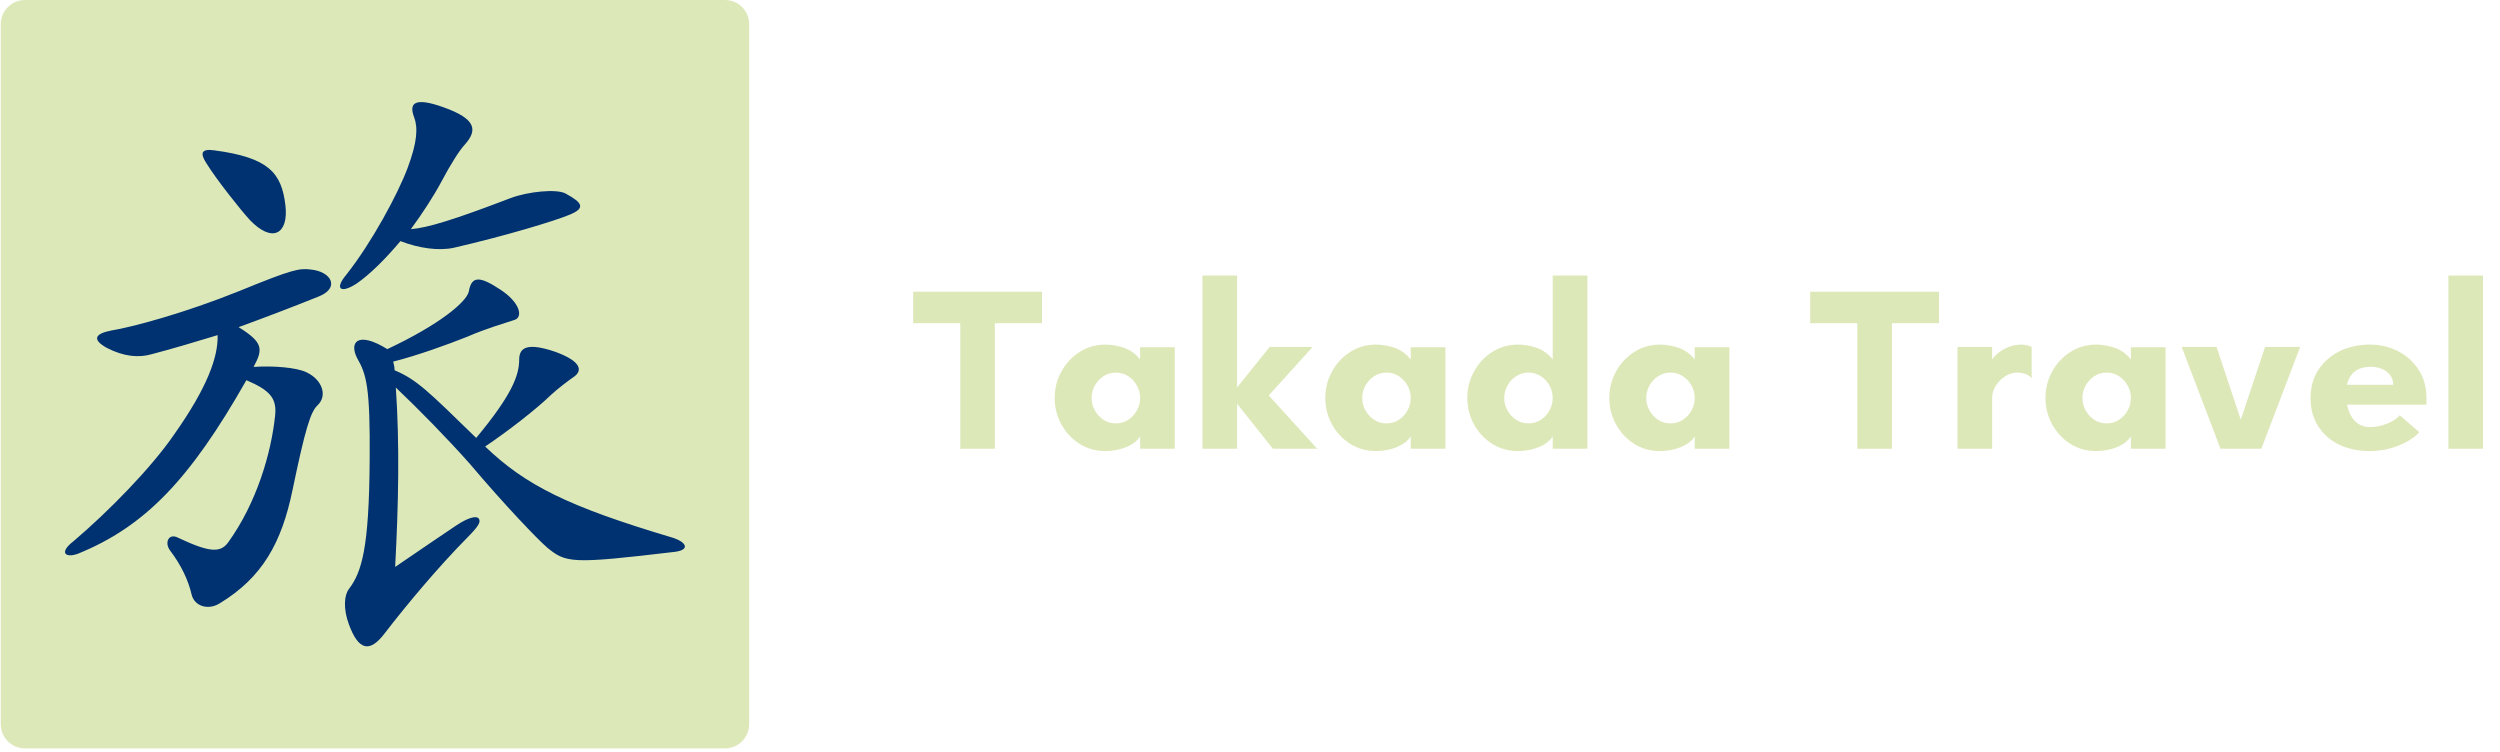
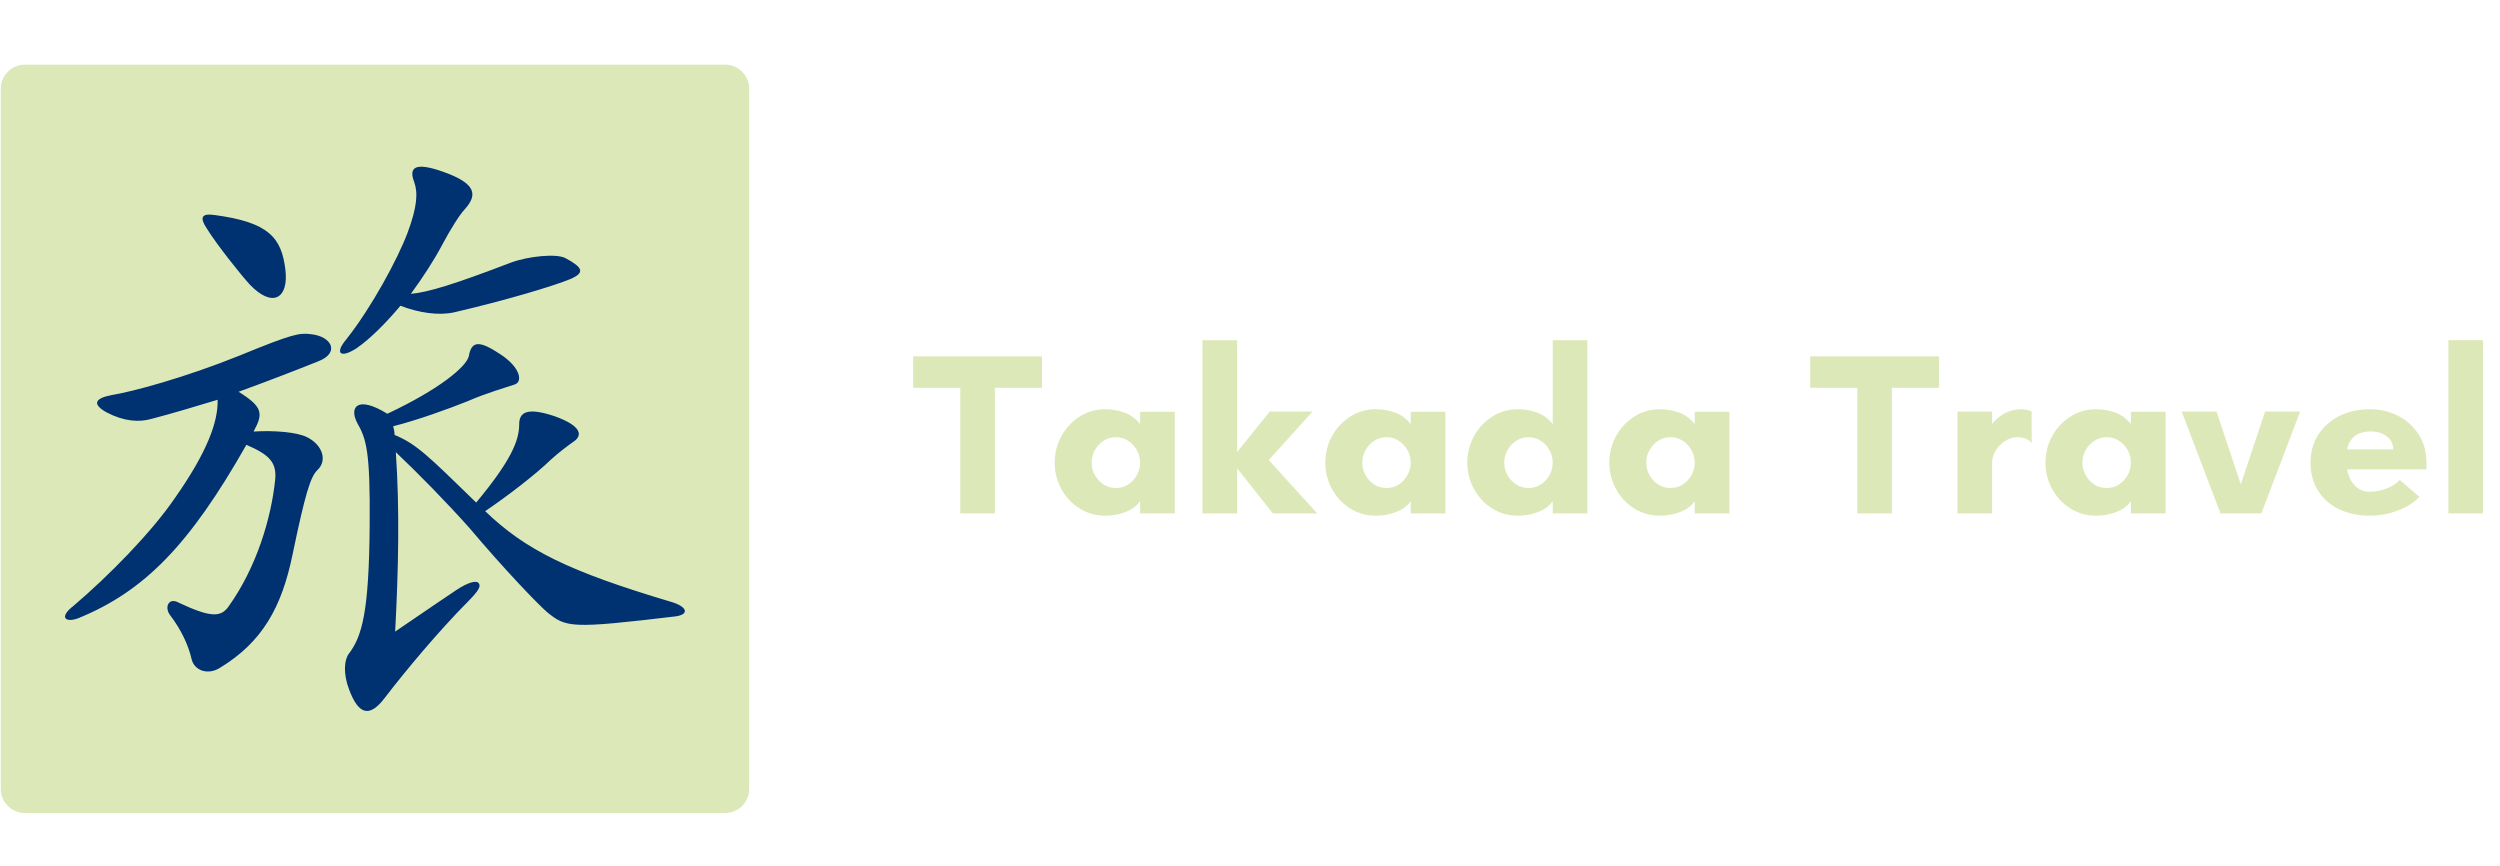
- <svg xmlns="http://www.w3.org/2000/svg" width="722" zoomAndPan="magnify" viewBox="0 0 541.5 162.75" height="217" preserveAspectRatio="xMidYMid meet" version="1.0">
+ <svg xmlns="http://www.w3.org/2000/svg" width="722" zoomAndPan="magnify" viewBox="0 -14 541.5 187.5" height="250" preserveAspectRatio="xMidYMid meet" version="1.0">
  <defs>
    <g />
    <clipPath id="b401d73537">
      <path d="M 0.164 0 L 163 0 L 163 162.5 L 0.164 162.5 Z M 0.164 0 " clip-rule="nonzero" />
    </clipPath>
    <clipPath id="aa575e9ed6">
      <path d="M 0.164 0 L 162.27 0 L 162.27 162.105 L 0.164 162.105 Z M 0.164 0 " clip-rule="nonzero" />
    </clipPath>
    <clipPath id="1f067a6125">
      <path d="M 5.406 0 L 157.027 0 C 159.926 0 162.27 2.348 162.27 5.242 L 162.27 156.863 C 162.27 159.758 159.926 162.105 157.027 162.105 L 5.406 162.105 C 2.512 162.105 0.164 159.758 0.164 156.863 L 0.164 5.242 C 0.164 2.348 2.512 0 5.406 0 Z M 5.406 0 " clip-rule="nonzero" />
    </clipPath>
    <clipPath id="955c4f5ffd">
      <path d="M 0.164 0 L 162.27 0 L 162.27 162.105 L 0.164 162.105 Z M 0.164 0 " clip-rule="nonzero" />
    </clipPath>
    <clipPath id="ca7269095d">
      <path d="M 5.406 0 L 157.027 0 C 159.926 0 162.27 2.348 162.27 5.242 L 162.27 156.863 C 162.27 159.758 159.926 162.105 157.027 162.105 L 5.406 162.105 C 2.512 162.105 0.164 159.758 0.164 156.863 L 0.164 5.242 C 0.164 2.348 2.512 0 5.406 0 Z M 5.406 0 " clip-rule="nonzero" />
    </clipPath>
    <clipPath id="254c9e91b6">
      <rect x="0" width="163" y="0" height="163" />
    </clipPath>
    <clipPath id="639610d410">
      <rect x="0" width="163" y="0" height="163" />
    </clipPath>
    <clipPath id="84e8b2ad8d">
      <path d="M 196 51 L 540.836 51 L 540.836 111 L 196 111 Z M 196 51 " clip-rule="nonzero" />
    </clipPath>
    <clipPath id="b459cbfa56">
      <rect x="0" width="345" y="0" height="60" />
    </clipPath>
  </defs>
  <g clip-path="url(#b401d73537)">
    <g transform="matrix(1, 0, 0, 1, 0.000000000000000028, 0)">
      <g clip-path="url(#639610d410)">
        <g clip-path="url(#aa575e9ed6)">
          <g clip-path="url(#1f067a6125)">
            <g transform="matrix(1, 0, 0, 1, 0.000000000000000028, 0)">
              <g clip-path="url(#254c9e91b6)">
                <g clip-path="url(#955c4f5ffd)">
                  <g clip-path="url(#ca7269095d)">
                    <path fill="#dde8b9" d="M 0.164 0 L 162.27 0 L 162.27 162.105 L 0.164 162.105 Z M 0.164 0 " fill-opacity="1" fill-rule="nonzero" />
                  </g>
                </g>
              </g>
            </g>
          </g>
        </g>
        <path fill="#003171" d="M 51.68 70.859 C 57.02 74.18 57.02 75.613 54.922 79.473 C 59.305 79.18 64.258 79.609 66.375 80.633 C 69.738 82.207 71.031 85.656 68.773 87.797 C 67.227 89.234 66.078 93.117 63.383 106.031 C 61.004 117.656 56.77 125.113 47.574 130.691 C 45.02 132.27 42.051 131.273 41.484 128.699 C 40.781 125.68 39.23 122.371 36.828 119.223 C 35.559 117.512 36.539 115.352 38.652 116.508 C 45.316 119.652 47.711 119.793 49.402 117.512 C 55.617 108.895 58.754 98.129 59.598 89.941 C 59.973 86.23 58.441 84.523 53.367 82.348 C 41.074 104.004 31.316 114.07 16.871 119.941 C 14.074 120.938 12.758 119.652 15.922 117.227 C 23.371 110.898 32.719 101.43 37.809 93.98 C 44.879 83.941 47.277 77.32 47.137 72.59 C 42.324 74.043 37.668 75.461 32.719 76.754 C 30.164 77.473 26.906 77.32 23.09 75.324 C 20.02 73.613 20.402 72.309 24.074 71.594 C 28.617 70.859 39.934 67.84 51.957 62.988 C 63.234 58.367 64.789 58.082 67.223 58.367 C 71.867 58.801 73.73 62.426 68.895 64.277 C 62.852 66.699 57.188 68.852 51.676 70.859 Z M 54.078 47.605 C 52.23 45.613 46.867 38.871 44.742 35.418 C 43.332 33.277 43.473 32.141 46.434 32.566 C 58.188 34.129 61 37.438 61.82 44.469 C 62.551 50.645 59.031 52.809 54.078 47.609 Z M 98.328 53.66 C 95.07 54.375 90.805 53.797 86.734 52.227 C 83.613 55.945 80.211 59.367 77.25 61.418 C 73.73 63.703 72.43 62.566 74.988 59.531 C 80.539 52.516 86.164 42.039 88.277 36.418 C 90.41 30.715 90.547 27.66 89.695 25.375 C 88.555 22.375 89.695 20.953 96.07 23.238 C 103.273 25.797 103.395 28.254 100.707 31.285 C 99.602 32.43 97.609 35.562 95.629 39.305 C 93.938 42.477 91.527 46.184 88.992 49.641 C 92.652 49.336 98.32 47.605 110.617 42.898 C 114.426 41.473 120.516 40.883 122.465 41.898 C 126.156 43.895 126.871 45.039 123.473 46.469 C 120.094 47.891 109.492 51.078 98.32 53.66 Z M 118.41 118.508 C 116.574 116.934 109.355 109.461 101.723 100.41 C 96.625 94.691 90.695 88.652 85.738 83.945 C 86.586 96.426 86.309 109.324 85.59 122.797 C 92.23 118.223 96.77 115.227 98.891 113.77 C 101.297 112.184 103.141 111.617 103.703 112.328 C 104.234 113.047 103.559 114.07 101.293 116.371 C 94.922 122.797 87.852 131.277 83.328 137.172 C 80.07 141.461 77.672 140.887 75.594 135.301 C 74.293 131.84 74.559 128.844 75.594 127.555 C 78.395 123.828 79.941 118.652 80.07 99.695 C 80.207 83.805 79.363 81.066 77.375 77.609 C 75.594 74.188 77.375 71.598 83.898 75.617 C 95.215 70.297 101.023 65.422 101.551 63.137 C 102.129 59.668 103.984 59.828 108.348 62.711 C 112.723 65.559 113.297 68.699 111.465 69.285 C 109.773 69.863 105.254 71.156 101.293 72.902 C 97.023 74.613 90.273 77.043 85.164 78.324 C 85.32 78.891 85.465 79.613 85.465 80.203 C 90.273 82.211 92.809 84.801 103.141 94.855 C 110.781 85.668 112.457 81.363 112.457 77.902 C 112.457 75.188 114.309 74.188 120.211 76.18 C 126.16 78.328 126.008 80.336 124.465 81.496 C 123.047 82.488 120.938 84.078 119.363 85.52 C 115.984 88.801 109.77 93.562 105.086 96.715 C 113.879 105.164 123.191 109.754 145.402 116.375 C 148.777 117.367 149.504 119.09 146.242 119.52 C 123.477 122.227 122.625 121.953 118.406 118.516 Z M 118.41 118.508 " fill-opacity="1" fill-rule="nonzero" />
      </g>
    </g>
  </g>
  <g clip-path="url(#84e8b2ad8d)">
    <g transform="matrix(1, 0, 0, 1, 196, 51)">
      <g clip-path="url(#b459cbfa56)">
        <g fill="#dde8b9" fill-opacity="1">
          <g transform="translate(0.788205, 46.20242)">
            <g>
              <path d="M 11.203 0 L 11.203 -27.203 L 1 -27.203 L 1 -34.016 L 28.906 -34.016 L 28.906 -27.203 L 18.703 -27.203 L 18.703 0 Z M 11.203 0 " />
            </g>
          </g>
        </g>
        <g fill="#dde8b9" fill-opacity="1">
          <g transform="translate(30.69568, 46.20242)">
            <g>
              <path d="M 12.703 0.5 C 10.641 0.5 8.77 -0.031 7.094 -1.094 C 5.426 -2.164 4.117 -3.578 3.172 -5.328 C 2.223 -7.078 1.75 -8.969 1.75 -11 C 1.75 -13.031 2.223 -14.922 3.172 -16.672 C 4.117 -18.43 5.426 -19.852 7.094 -20.938 C 8.77 -22.02 10.641 -22.562 12.703 -22.562 C 14.098 -22.562 15.461 -22.328 16.797 -21.859 C 18.141 -21.391 19.289 -20.555 20.25 -19.359 L 20.25 -22 L 27.766 -22 L 27.766 0 L 20.25 0 L 20.25 -2.656 C 19.75 -1.914 19.082 -1.312 18.25 -0.844 C 17.414 -0.383 16.516 -0.043 15.547 0.172 C 14.586 0.391 13.641 0.5 12.703 0.5 Z M 15 -5.5 C 16 -5.5 16.891 -5.754 17.672 -6.266 C 18.461 -6.785 19.086 -7.461 19.547 -8.297 C 20.016 -9.129 20.25 -10.031 20.25 -11 C 20.25 -11.969 20.016 -12.867 19.547 -13.703 C 19.086 -14.535 18.461 -15.207 17.672 -15.719 C 16.891 -16.238 16 -16.5 15 -16.5 C 14 -16.5 13.109 -16.238 12.328 -15.719 C 11.547 -15.207 10.922 -14.535 10.453 -13.703 C 9.984 -12.867 9.75 -11.969 9.75 -11 C 9.75 -10.031 9.984 -9.129 10.453 -8.297 C 10.922 -7.461 11.547 -6.785 12.328 -6.266 C 13.109 -5.754 14 -5.5 15 -5.5 Z M 15 -5.5 " />
            </g>
          </g>
        </g>
        <g fill="#dde8b9" fill-opacity="1">
          <g transform="translate(61.45338, 46.20242)">
            <g>
              <path d="M 3 0 L 3 -37.516 L 10.5 -37.516 L 10.5 -13.297 L 17.562 -22.062 L 26.859 -22.062 L 17.359 -11.547 L 27.859 0 L 18.25 0 L 10.5 -9.75 L 10.5 0 Z M 3 0 " />
            </g>
          </g>
        </g>
        <g fill="#dde8b9" fill-opacity="1">
          <g transform="translate(89.31034, 46.20242)">
            <g>
              <path d="M 12.703 0.5 C 10.641 0.5 8.77 -0.031 7.094 -1.094 C 5.426 -2.164 4.117 -3.578 3.172 -5.328 C 2.223 -7.078 1.75 -8.969 1.75 -11 C 1.75 -13.031 2.223 -14.922 3.172 -16.672 C 4.117 -18.43 5.426 -19.852 7.094 -20.938 C 8.77 -22.02 10.641 -22.562 12.703 -22.562 C 14.098 -22.562 15.461 -22.328 16.797 -21.859 C 18.141 -21.391 19.289 -20.555 20.25 -19.359 L 20.25 -22 L 27.766 -22 L 27.766 0 L 20.25 0 L 20.25 -2.656 C 19.75 -1.914 19.082 -1.312 18.25 -0.844 C 17.414 -0.383 16.516 -0.043 15.547 0.172 C 14.586 0.391 13.641 0.5 12.703 0.5 Z M 15 -5.5 C 16 -5.5 16.891 -5.754 17.672 -6.266 C 18.461 -6.785 19.086 -7.461 19.547 -8.297 C 20.016 -9.129 20.25 -10.031 20.25 -11 C 20.25 -11.969 20.016 -12.867 19.547 -13.703 C 19.086 -14.535 18.461 -15.207 17.672 -15.719 C 16.891 -16.238 16 -16.5 15 -16.5 C 14 -16.5 13.109 -16.238 12.328 -15.719 C 11.547 -15.207 10.922 -14.535 10.453 -13.703 C 9.984 -12.867 9.75 -11.969 9.75 -11 C 9.75 -10.031 9.984 -9.129 10.453 -8.297 C 10.922 -7.461 11.547 -6.785 12.328 -6.266 C 13.109 -5.754 14 -5.5 15 -5.5 Z M 15 -5.5 " />
            </g>
          </g>
        </g>
        <g fill="#dde8b9" fill-opacity="1">
          <g transform="translate(120.068, 46.20242)">
            <g>
              <path d="M 12.703 0.5 C 10.641 0.5 8.77 -0.031 7.094 -1.094 C 5.426 -2.164 4.117 -3.578 3.172 -5.328 C 2.223 -7.078 1.75 -8.969 1.75 -11 C 1.75 -13.031 2.223 -14.922 3.172 -16.672 C 4.117 -18.43 5.426 -19.852 7.094 -20.938 C 8.77 -22.02 10.641 -22.562 12.703 -22.562 C 14.098 -22.562 15.461 -22.328 16.797 -21.859 C 18.141 -21.391 19.289 -20.555 20.25 -19.359 L 20.25 -37.516 L 27.766 -37.516 L 27.766 0 L 20.25 0 L 20.25 -2.656 C 19.75 -1.914 19.082 -1.312 18.25 -0.844 C 17.414 -0.383 16.516 -0.043 15.547 0.172 C 14.586 0.391 13.641 0.5 12.703 0.5 Z M 15 -5.5 C 16 -5.5 16.891 -5.754 17.672 -6.266 C 18.461 -6.785 19.086 -7.461 19.547 -8.297 C 20.016 -9.129 20.25 -10.031 20.25 -11 C 20.25 -11.969 20.016 -12.867 19.547 -13.703 C 19.086 -14.535 18.461 -15.207 17.672 -15.719 C 16.891 -16.238 16 -16.5 15 -16.5 C 14 -16.5 13.109 -16.238 12.328 -15.719 C 11.547 -15.207 10.922 -14.535 10.453 -13.703 C 9.984 -12.867 9.75 -11.969 9.75 -11 C 9.75 -10.031 9.984 -9.129 10.453 -8.297 C 10.922 -7.461 11.547 -6.785 12.328 -6.266 C 13.109 -5.754 14 -5.5 15 -5.5 Z M 15 -5.5 " />
            </g>
          </g>
        </g>
        <g fill="#dde8b9" fill-opacity="1">
          <g transform="translate(150.8257, 46.20242)">
            <g>
              <path d="M 12.703 0.5 C 10.641 0.5 8.77 -0.031 7.094 -1.094 C 5.426 -2.164 4.117 -3.578 3.172 -5.328 C 2.223 -7.078 1.75 -8.969 1.75 -11 C 1.75 -13.031 2.223 -14.922 3.172 -16.672 C 4.117 -18.43 5.426 -19.852 7.094 -20.938 C 8.77 -22.02 10.641 -22.562 12.703 -22.562 C 14.098 -22.562 15.461 -22.328 16.797 -21.859 C 18.141 -21.391 19.289 -20.555 20.25 -19.359 L 20.25 -22 L 27.766 -22 L 27.766 0 L 20.25 0 L 20.25 -2.656 C 19.75 -1.914 19.082 -1.312 18.25 -0.844 C 17.414 -0.383 16.516 -0.043 15.547 0.172 C 14.586 0.391 13.641 0.5 12.703 0.5 Z M 15 -5.5 C 16 -5.5 16.891 -5.754 17.672 -6.266 C 18.461 -6.785 19.086 -7.461 19.547 -8.297 C 20.016 -9.129 20.25 -10.031 20.25 -11 C 20.25 -11.969 20.016 -12.867 19.547 -13.703 C 19.086 -14.535 18.461 -15.207 17.672 -15.719 C 16.891 -16.238 16 -16.5 15 -16.5 C 14 -16.5 13.109 -16.238 12.328 -15.719 C 11.547 -15.207 10.922 -14.535 10.453 -13.703 C 9.984 -12.867 9.75 -11.969 9.75 -11 C 9.75 -10.031 9.984 -9.129 10.453 -8.297 C 10.922 -7.461 11.547 -6.785 12.328 -6.266 C 13.109 -5.754 14 -5.5 15 -5.5 Z M 15 -5.5 " />
            </g>
          </g>
        </g>
        <g fill="#dde8b9" fill-opacity="1">
          <g transform="translate(181.5834, 46.20242)">
            <g />
          </g>
        </g>
        <g fill="#dde8b9" fill-opacity="1">
          <g transform="translate(195.0868, 46.20242)">
            <g>
              <path d="M 11.203 0 L 11.203 -27.203 L 1 -27.203 L 1 -34.016 L 28.906 -34.016 L 28.906 -27.203 L 18.703 -27.203 L 18.703 0 Z M 11.203 0 " />
            </g>
          </g>
        </g>
        <g fill="#dde8b9" fill-opacity="1">
          <g transform="translate(224.9943, 46.20242)">
            <g>
              <path d="M 3 0 L 3 -22.062 L 10.5 -22.062 L 10.5 -19.359 C 10.906 -19.922 11.422 -20.441 12.047 -20.922 C 12.68 -21.41 13.406 -21.805 14.219 -22.109 C 15.039 -22.41 15.906 -22.562 16.812 -22.562 C 17.145 -22.562 17.523 -22.52 17.953 -22.438 C 18.391 -22.352 18.758 -22.227 19.062 -22.062 L 19.062 -15.25 C 18.688 -15.719 18.219 -16.039 17.656 -16.219 C 17.094 -16.406 16.523 -16.5 15.953 -16.5 C 15.016 -16.5 14.129 -16.223 13.297 -15.672 C 12.461 -15.129 11.785 -14.441 11.266 -13.609 C 10.754 -12.773 10.5 -11.906 10.5 -11 L 10.5 0 Z M 3 0 " />
            </g>
          </g>
        </g>
        <g fill="#dde8b9" fill-opacity="1">
          <g transform="translate(245.2993, 46.20242)">
            <g>
              <path d="M 12.703 0.5 C 10.641 0.5 8.77 -0.031 7.094 -1.094 C 5.426 -2.164 4.117 -3.578 3.172 -5.328 C 2.223 -7.078 1.75 -8.969 1.75 -11 C 1.75 -13.031 2.223 -14.922 3.172 -16.672 C 4.117 -18.43 5.426 -19.852 7.094 -20.938 C 8.77 -22.02 10.641 -22.562 12.703 -22.562 C 14.098 -22.562 15.461 -22.328 16.797 -21.859 C 18.141 -21.391 19.289 -20.555 20.25 -19.359 L 20.25 -22 L 27.766 -22 L 27.766 0 L 20.25 0 L 20.25 -2.656 C 19.75 -1.914 19.082 -1.312 18.25 -0.844 C 17.414 -0.383 16.516 -0.043 15.547 0.172 C 14.586 0.391 13.641 0.5 12.703 0.5 Z M 15 -5.5 C 16 -5.5 16.891 -5.754 17.672 -6.266 C 18.461 -6.785 19.086 -7.461 19.547 -8.297 C 20.016 -9.129 20.25 -10.031 20.25 -11 C 20.25 -11.969 20.016 -12.867 19.547 -13.703 C 19.086 -14.535 18.461 -15.207 17.672 -15.719 C 16.891 -16.238 16 -16.5 15 -16.5 C 14 -16.5 13.109 -16.238 12.328 -15.719 C 11.547 -15.207 10.922 -14.535 10.453 -13.703 C 9.984 -12.867 9.75 -11.969 9.75 -11 C 9.75 -10.031 9.984 -9.129 10.453 -8.297 C 10.922 -7.461 11.547 -6.785 12.328 -6.266 C 13.109 -5.754 14 -5.5 15 -5.5 Z M 15 -5.5 " />
            </g>
          </g>
        </g>
        <g fill="#dde8b9" fill-opacity="1">
          <g transform="translate(276.0571, 46.20242)">
            <g>
              <path d="M 8.906 0 L 0.5 -22.062 L 8.047 -22.062 L 13.297 -6.297 L 18.562 -22.062 L 26.156 -22.062 L 17.75 0 Z M 8.906 0 " />
            </g>
          </g>
        </g>
        <g fill="#dde8b9" fill-opacity="1">
          <g transform="translate(302.7137, 46.20242)">
            <g>
              <path d="M 14.609 0.5 C 12.066 0.5 9.828 0.023 7.891 -0.922 C 5.961 -1.867 4.457 -3.203 3.375 -4.922 C 2.289 -6.641 1.75 -8.664 1.75 -11 C 1.75 -13.301 2.305 -15.316 3.422 -17.047 C 4.547 -18.785 6.07 -20.141 8 -21.109 C 9.938 -22.078 12.141 -22.562 14.609 -22.562 C 16.836 -22.562 18.875 -22.082 20.719 -21.125 C 22.57 -20.176 24.055 -18.832 25.172 -17.094 C 26.297 -15.363 26.859 -13.316 26.859 -10.953 L 26.859 -9.547 L 8.203 -9.547 L 8.203 -13.859 L 19.656 -13.859 C 19.656 -14.992 19.203 -15.926 18.297 -16.656 C 17.398 -17.383 16.219 -17.75 14.75 -17.75 C 13.551 -17.75 12.562 -17.516 11.781 -17.047 C 11 -16.586 10.414 -15.922 10.031 -15.047 C 9.645 -14.18 9.453 -13.148 9.453 -11.953 C 9.453 -10.453 9.66 -9.16 10.078 -8.078 C 10.492 -6.992 11.082 -6.16 11.844 -5.578 C 12.613 -4.992 13.484 -4.703 14.453 -4.703 C 15.484 -4.703 16.441 -4.832 17.328 -5.094 C 18.211 -5.363 18.977 -5.691 19.625 -6.078 C 20.281 -6.461 20.758 -6.852 21.062 -7.25 L 25.312 -3.594 C 24.676 -2.863 23.805 -2.191 22.703 -1.578 C 21.609 -0.961 20.367 -0.461 18.984 -0.078 C 17.598 0.305 16.141 0.5 14.609 0.5 Z M 14.609 0.5 " />
            </g>
          </g>
        </g>
        <g fill="#dde8b9" fill-opacity="1">
          <g transform="translate(331.3209, 46.20242)">
            <g>
              <path d="M 3 0 L 3 -37.516 L 10.5 -37.516 L 10.5 0 Z M 3 0 " />
            </g>
          </g>
        </g>
      </g>
    </g>
  </g>
</svg>
